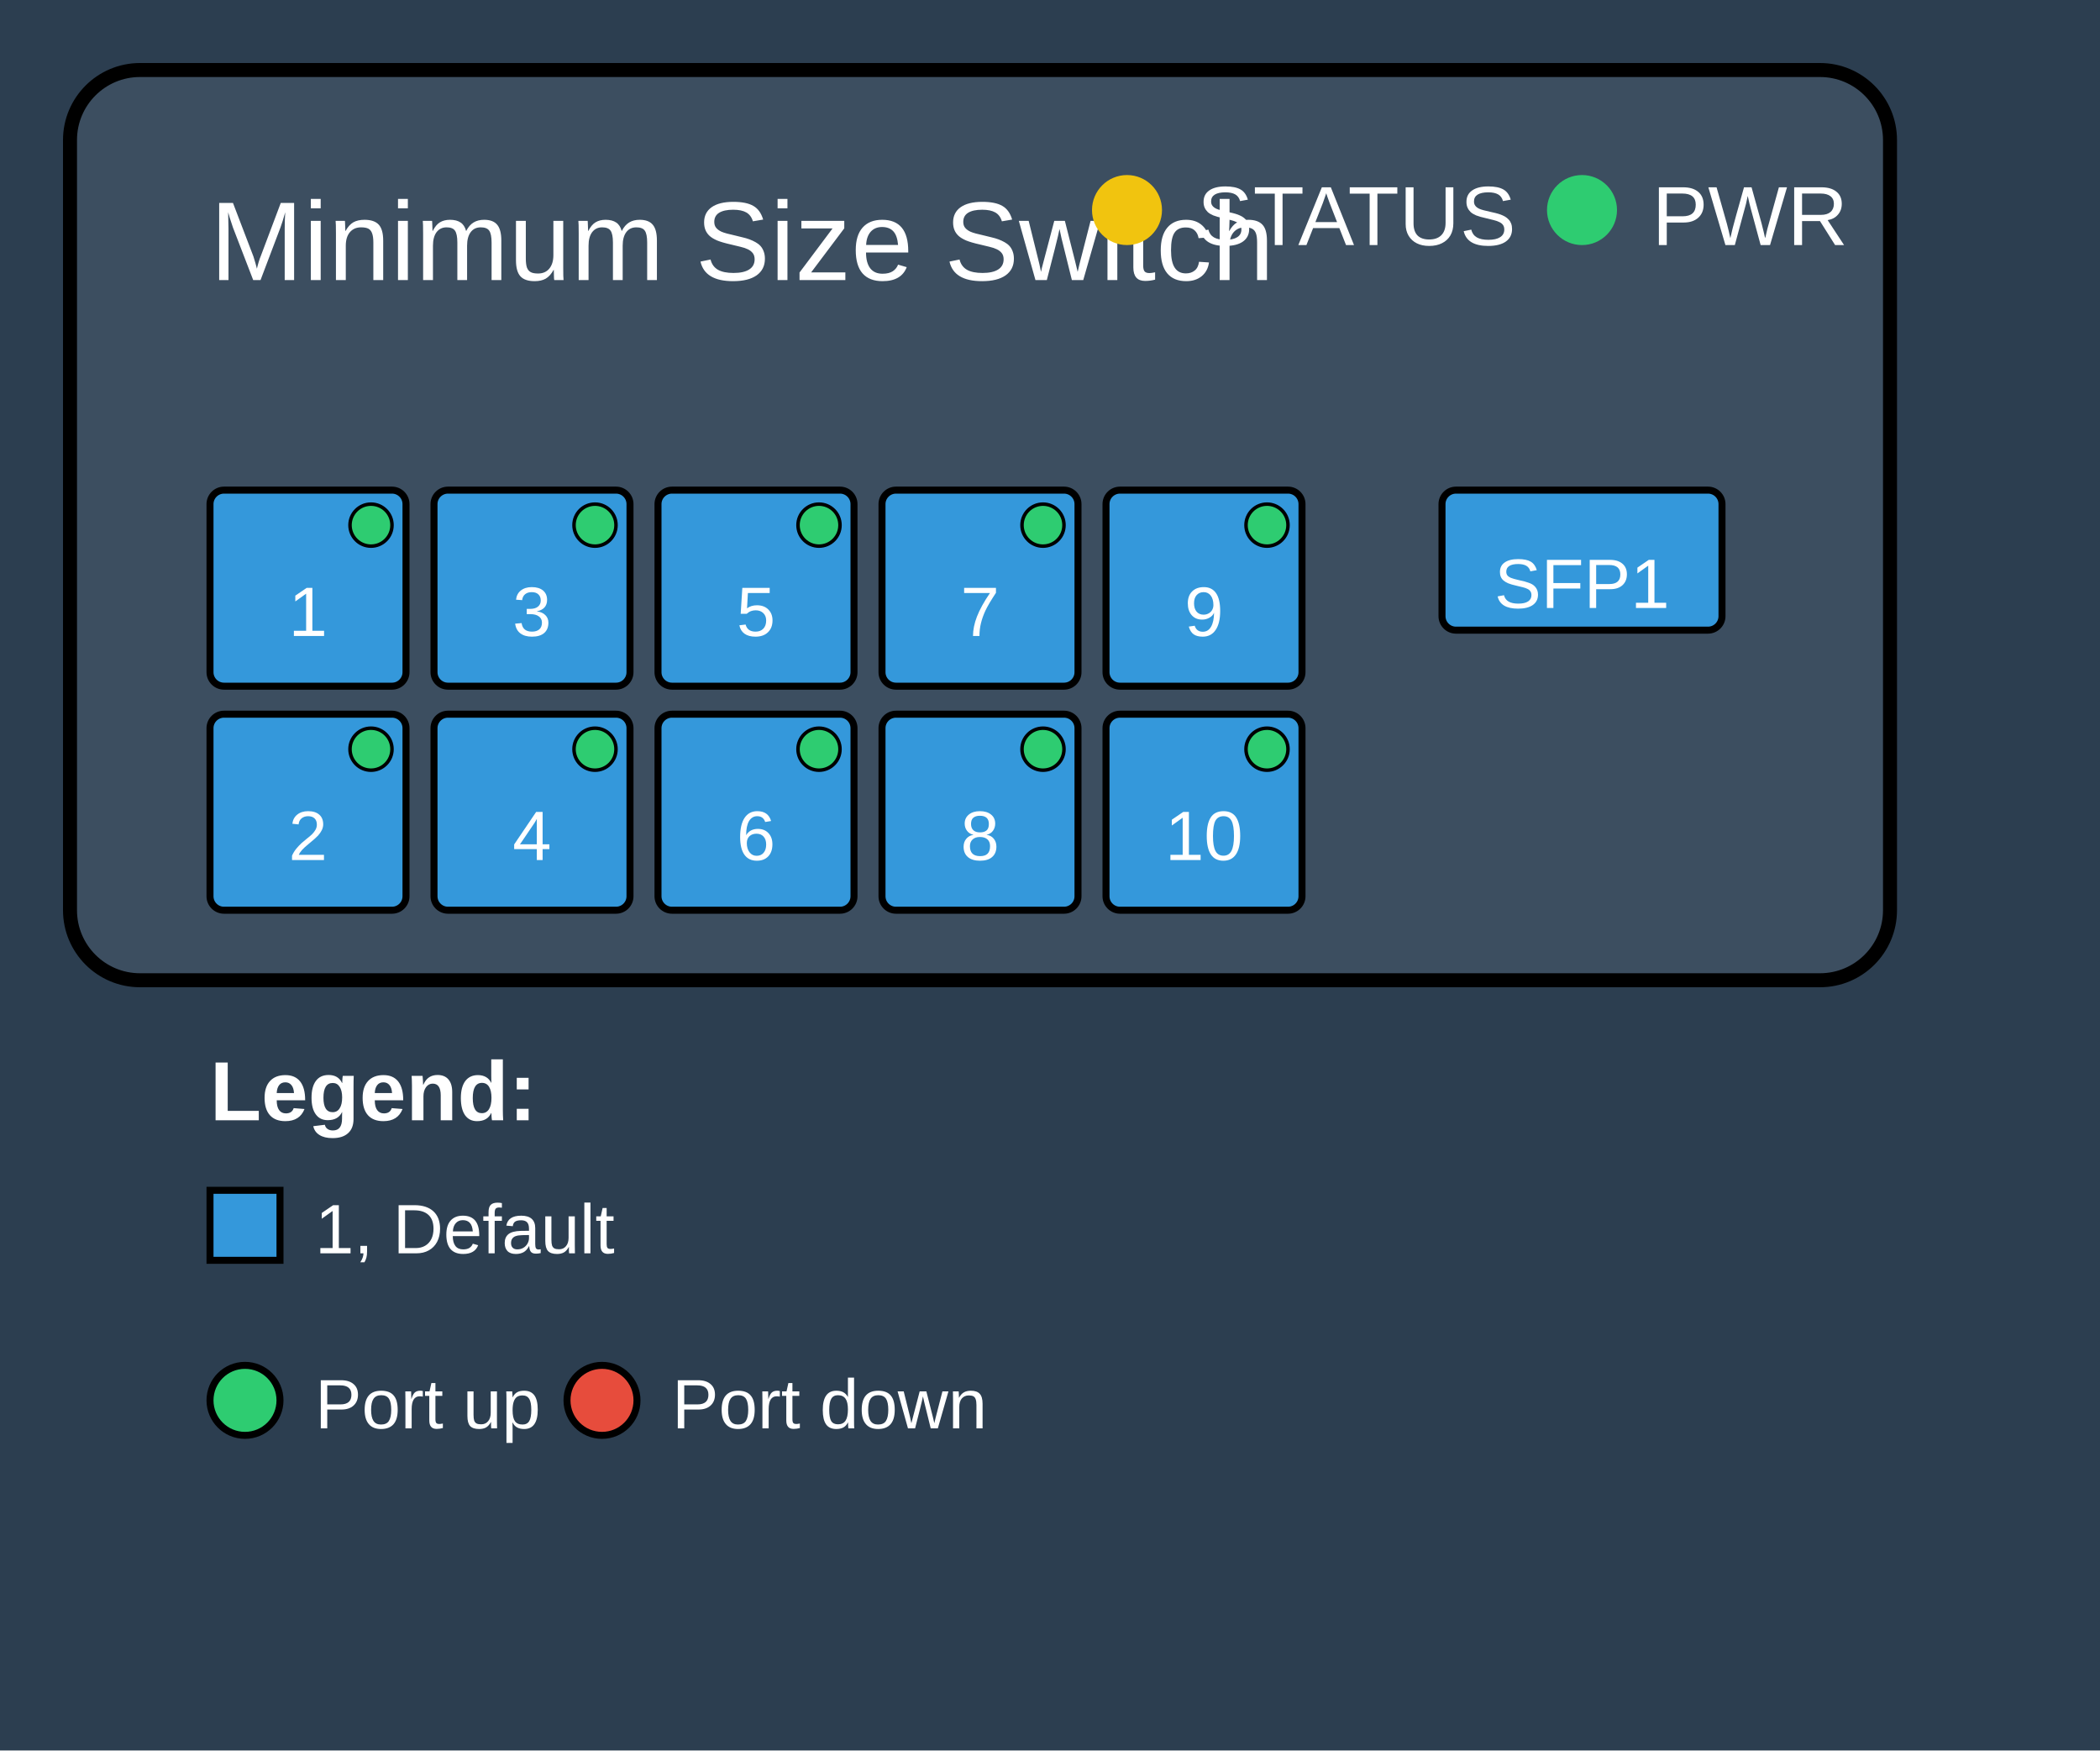
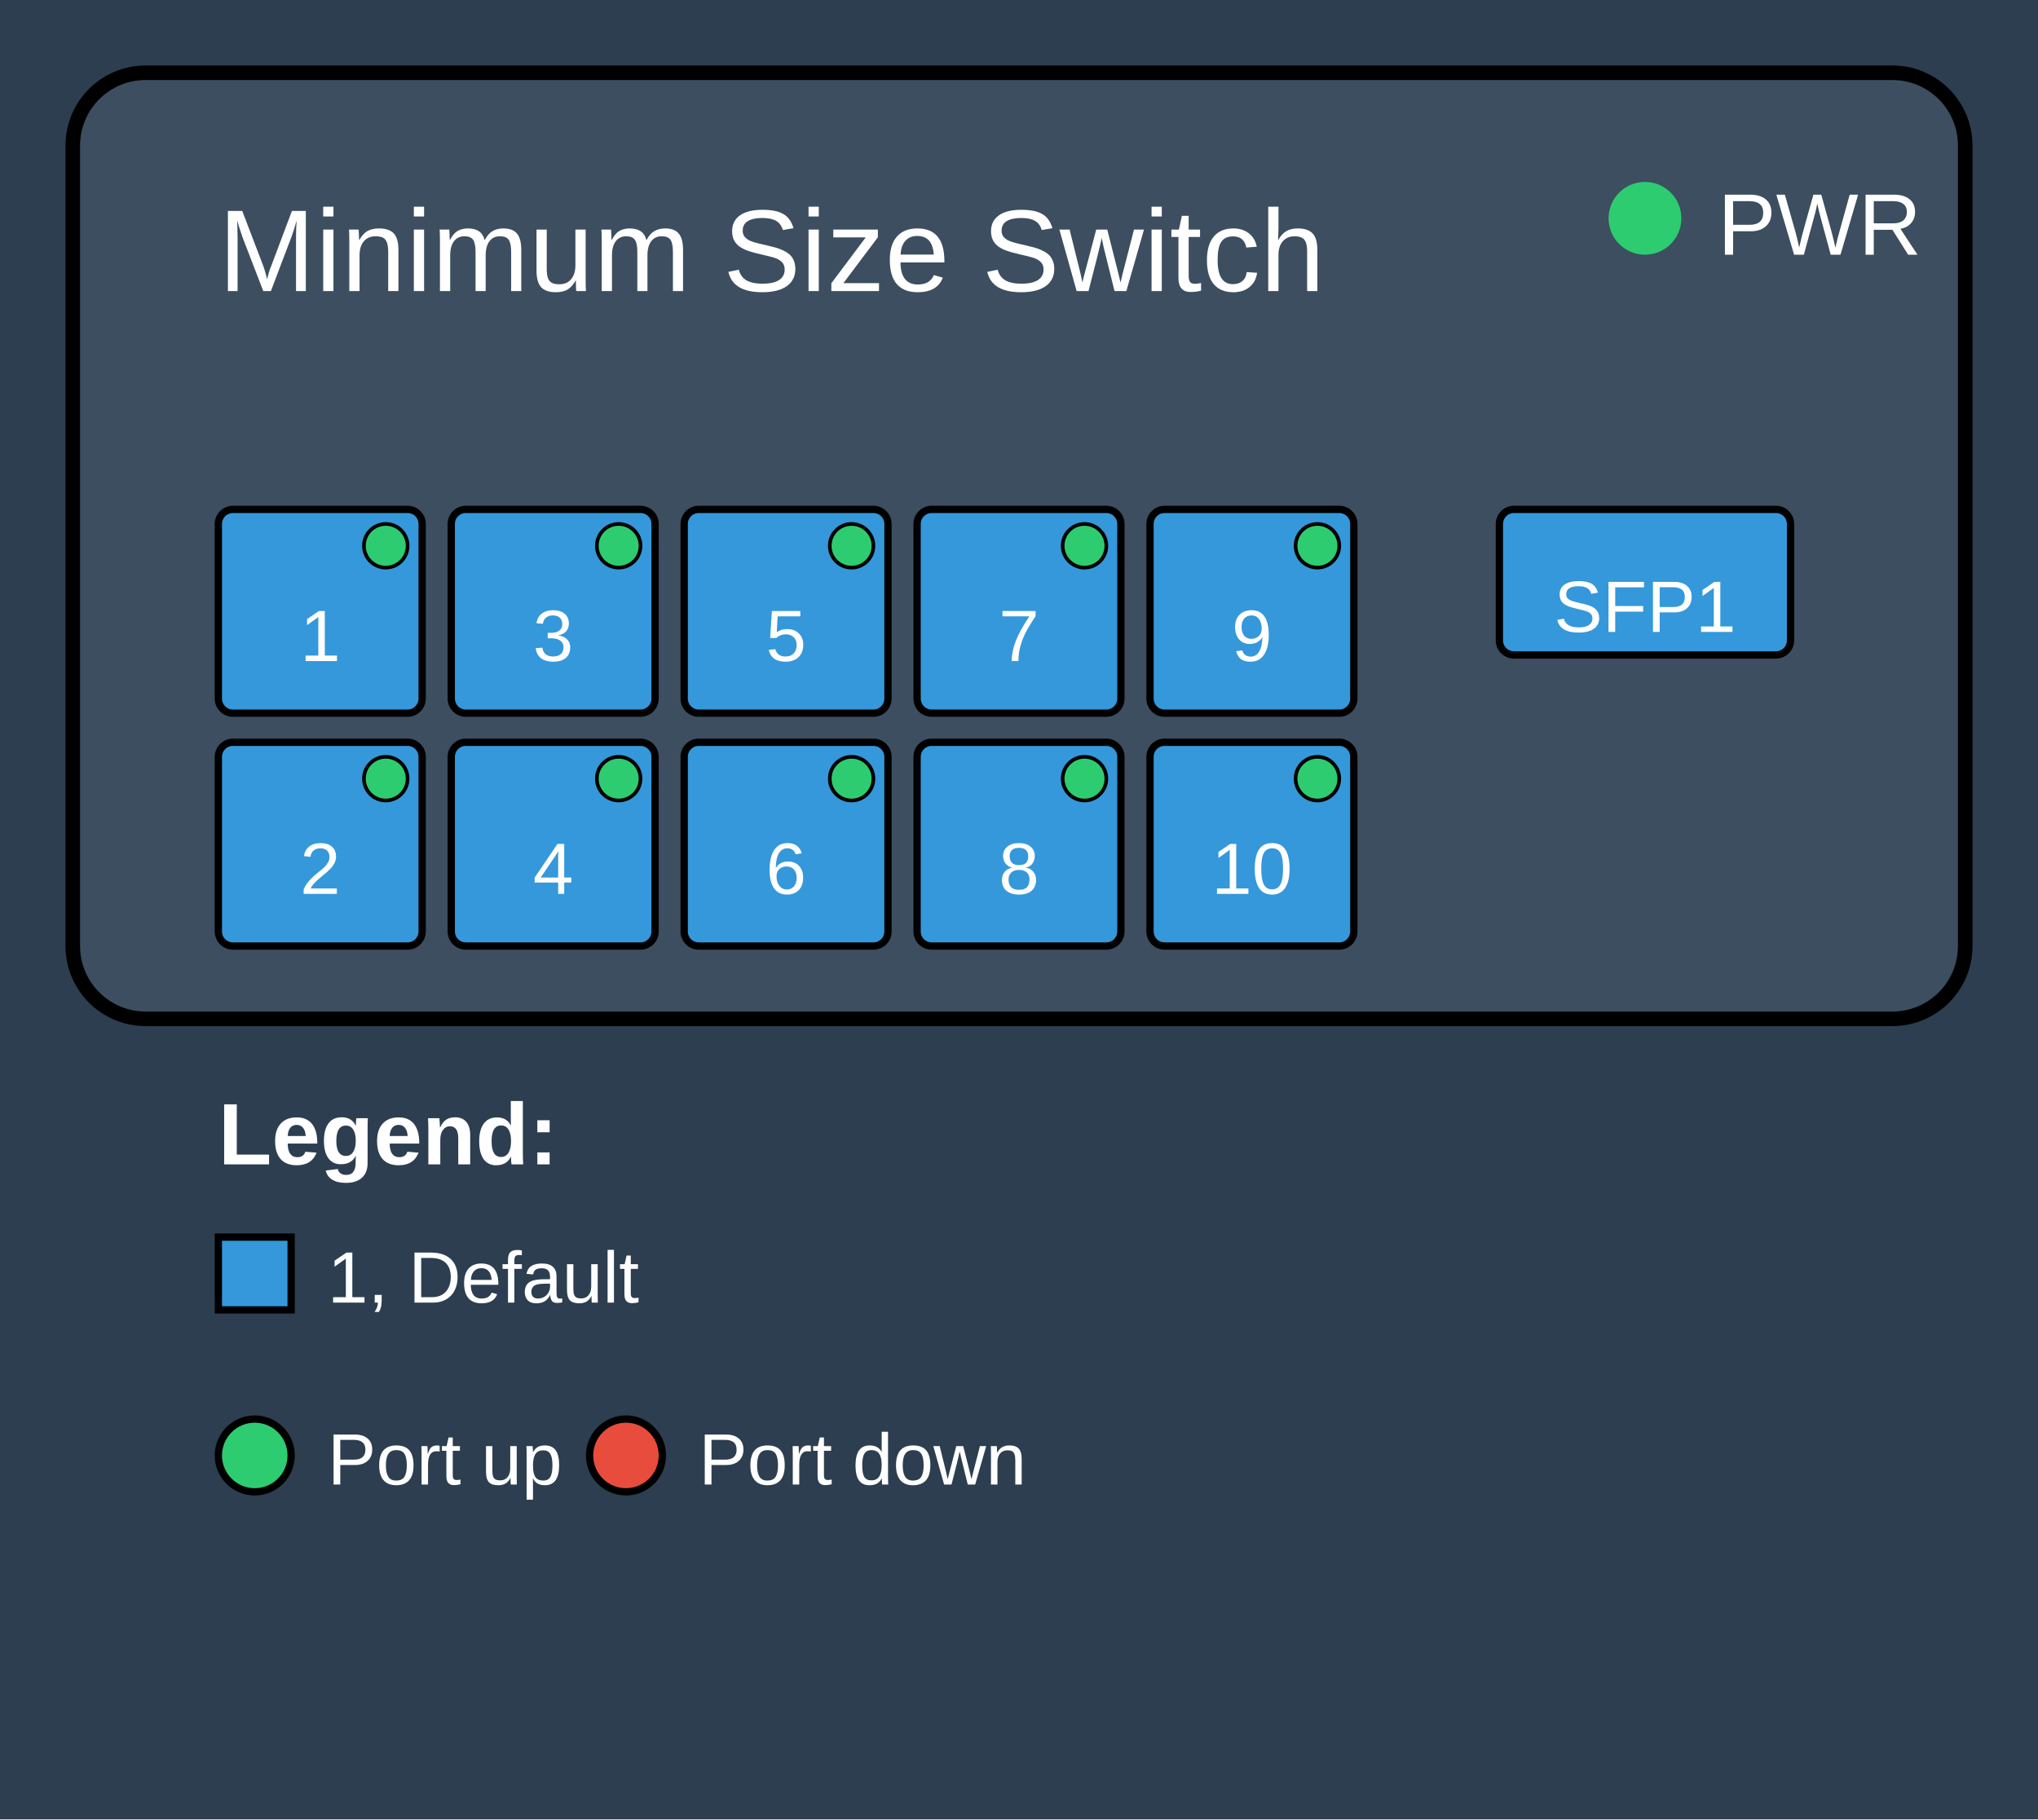
- <svg xmlns="http://www.w3.org/2000/svg" width="300" height="250">
-   <rect x="0" y="0" width="300" height="250" fill="#2c3e50" />
+ <svg xmlns="http://www.w3.org/2000/svg" width="280" height="250">
+   <rect x="0" y="0" width="280" height="250" fill="#2c3e50" />
  <rect x="10" y="10" width="260" height="130" rx="10" ry="10" fill="#3c4e60" stroke="#000000" stroke-width="2" />
  <text x="30" y="40" font-family="Arial" font-size="16" fill="#ffffff">Minimum Size Switch</text>
  <circle cx="226.0" cy="30" r="5" fill="#2ecc71" />
  <text x="236.0" y="35" font-family="Arial" font-size="12" fill="#ffffff">PWR</text>
-   <circle cx="161.0" cy="30" r="5" fill="#f1c40f" />
-   <text x="171.0" y="35" font-family="Arial" font-size="12" fill="#ffffff">STATUS</text>
  <g id="port-1">
    <rect x="30" y="70" width="28" height="28" fill="#3498db" stroke="#000000" stroke-width="1" rx="2" ry="2" />
    <text x="44" y="88" font-family="Arial" font-size="10" fill="white" text-anchor="middle" dominant-baseline="middle">1</text>
    <circle cx="53" cy="75" r="3" fill="#2ecc71" stroke="#000000" stroke-width="0.5" />
  </g>
  <g id="port-2">
    <rect x="30" y="102" width="28" height="28" fill="#3498db" stroke="#000000" stroke-width="1" rx="2" ry="2" />
    <text x="44" y="120" font-family="Arial" font-size="10" fill="white" text-anchor="middle" dominant-baseline="middle">2</text>
    <circle cx="53" cy="107" r="3" fill="#2ecc71" stroke="#000000" stroke-width="0.5" />
  </g>
  <g id="port-3">
    <rect x="62" y="70" width="28" height="28" fill="#3498db" stroke="#000000" stroke-width="1" rx="2" ry="2" />
    <text x="76" y="88" font-family="Arial" font-size="10" fill="white" text-anchor="middle" dominant-baseline="middle">3</text>
    <circle cx="85" cy="75" r="3" fill="#2ecc71" stroke="#000000" stroke-width="0.5" />
  </g>
  <g id="port-4">
    <rect x="62" y="102" width="28" height="28" fill="#3498db" stroke="#000000" stroke-width="1" rx="2" ry="2" />
    <text x="76" y="120" font-family="Arial" font-size="10" fill="white" text-anchor="middle" dominant-baseline="middle">4</text>
    <circle cx="85" cy="107" r="3" fill="#2ecc71" stroke="#000000" stroke-width="0.5" />
  </g>
  <g id="port-5">
    <rect x="94" y="70" width="28" height="28" fill="#3498db" stroke="#000000" stroke-width="1" rx="2" ry="2" />
    <text x="108" y="88" font-family="Arial" font-size="10" fill="white" text-anchor="middle" dominant-baseline="middle">5</text>
    <circle cx="117" cy="75" r="3" fill="#2ecc71" stroke="#000000" stroke-width="0.5" />
  </g>
  <g id="port-6">
    <rect x="94" y="102" width="28" height="28" fill="#3498db" stroke="#000000" stroke-width="1" rx="2" ry="2" />
    <text x="108" y="120" font-family="Arial" font-size="10" fill="white" text-anchor="middle" dominant-baseline="middle">6</text>
    <circle cx="117" cy="107" r="3" fill="#2ecc71" stroke="#000000" stroke-width="0.5" />
  </g>
  <g id="port-7">
    <rect x="126" y="70" width="28" height="28" fill="#3498db" stroke="#000000" stroke-width="1" rx="2" ry="2" />
    <text x="140" y="88" font-family="Arial" font-size="10" fill="white" text-anchor="middle" dominant-baseline="middle">7</text>
    <circle cx="149" cy="75" r="3" fill="#2ecc71" stroke="#000000" stroke-width="0.5" />
  </g>
  <g id="port-8">
    <rect x="126" y="102" width="28" height="28" fill="#3498db" stroke="#000000" stroke-width="1" rx="2" ry="2" />
    <text x="140" y="120" font-family="Arial" font-size="10" fill="white" text-anchor="middle" dominant-baseline="middle">8</text>
    <circle cx="149" cy="107" r="3" fill="#2ecc71" stroke="#000000" stroke-width="0.5" />
  </g>
  <g id="port-9">
    <rect x="158" y="70" width="28" height="28" fill="#3498db" stroke="#000000" stroke-width="1" rx="2" ry="2" />
    <text x="172" y="88" font-family="Arial" font-size="10" fill="white" text-anchor="middle" dominant-baseline="middle">9</text>
    <circle cx="181" cy="75" r="3" fill="#2ecc71" stroke="#000000" stroke-width="0.5" />
  </g>
  <g id="port-10">
    <rect x="158" y="102" width="28" height="28" fill="#3498db" stroke="#000000" stroke-width="1" rx="2" ry="2" />
    <text x="172" y="120" font-family="Arial" font-size="10" fill="white" text-anchor="middle" dominant-baseline="middle">10</text>
    <circle cx="181" cy="107" r="3" fill="#2ecc71" stroke="#000000" stroke-width="0.5" />
  </g>
  <g id="sfp-1">
    <rect x="206" y="70" width="40" height="20" fill="#3498db" stroke="#000000" stroke-width="1" rx="2" ry="2" />
    <text x="226.0" y="84.0" font-family="Arial" font-size="10" fill="white" text-anchor="middle" dominant-baseline="middle">SFP1</text>
  </g>
  <text x="30" y="160" font-family="Arial" font-size="12" font-weight="bold" fill="#ffffff">Legend:</text>
  <rect x="30" y="170" width="10" height="10" fill="#3498db" stroke="#000000" stroke-width="1" />
  <text x="45" y="179" font-family="Arial" font-size="10" fill="#ffffff">1, Default</text>
  <circle cx="35" cy="200" r="5" fill="#2ecc71" stroke="#000000" stroke-width="1" />
  <text x="45" y="204" font-family="Arial" font-size="10" fill="#ffffff">Port up</text>
  <circle cx="86.0" cy="200" r="5" fill="#e74c3c" stroke="#000000" stroke-width="1" />
  <text x="96.0" y="204" font-family="Arial" font-size="10" fill="#ffffff">Port down</text>
</svg>
